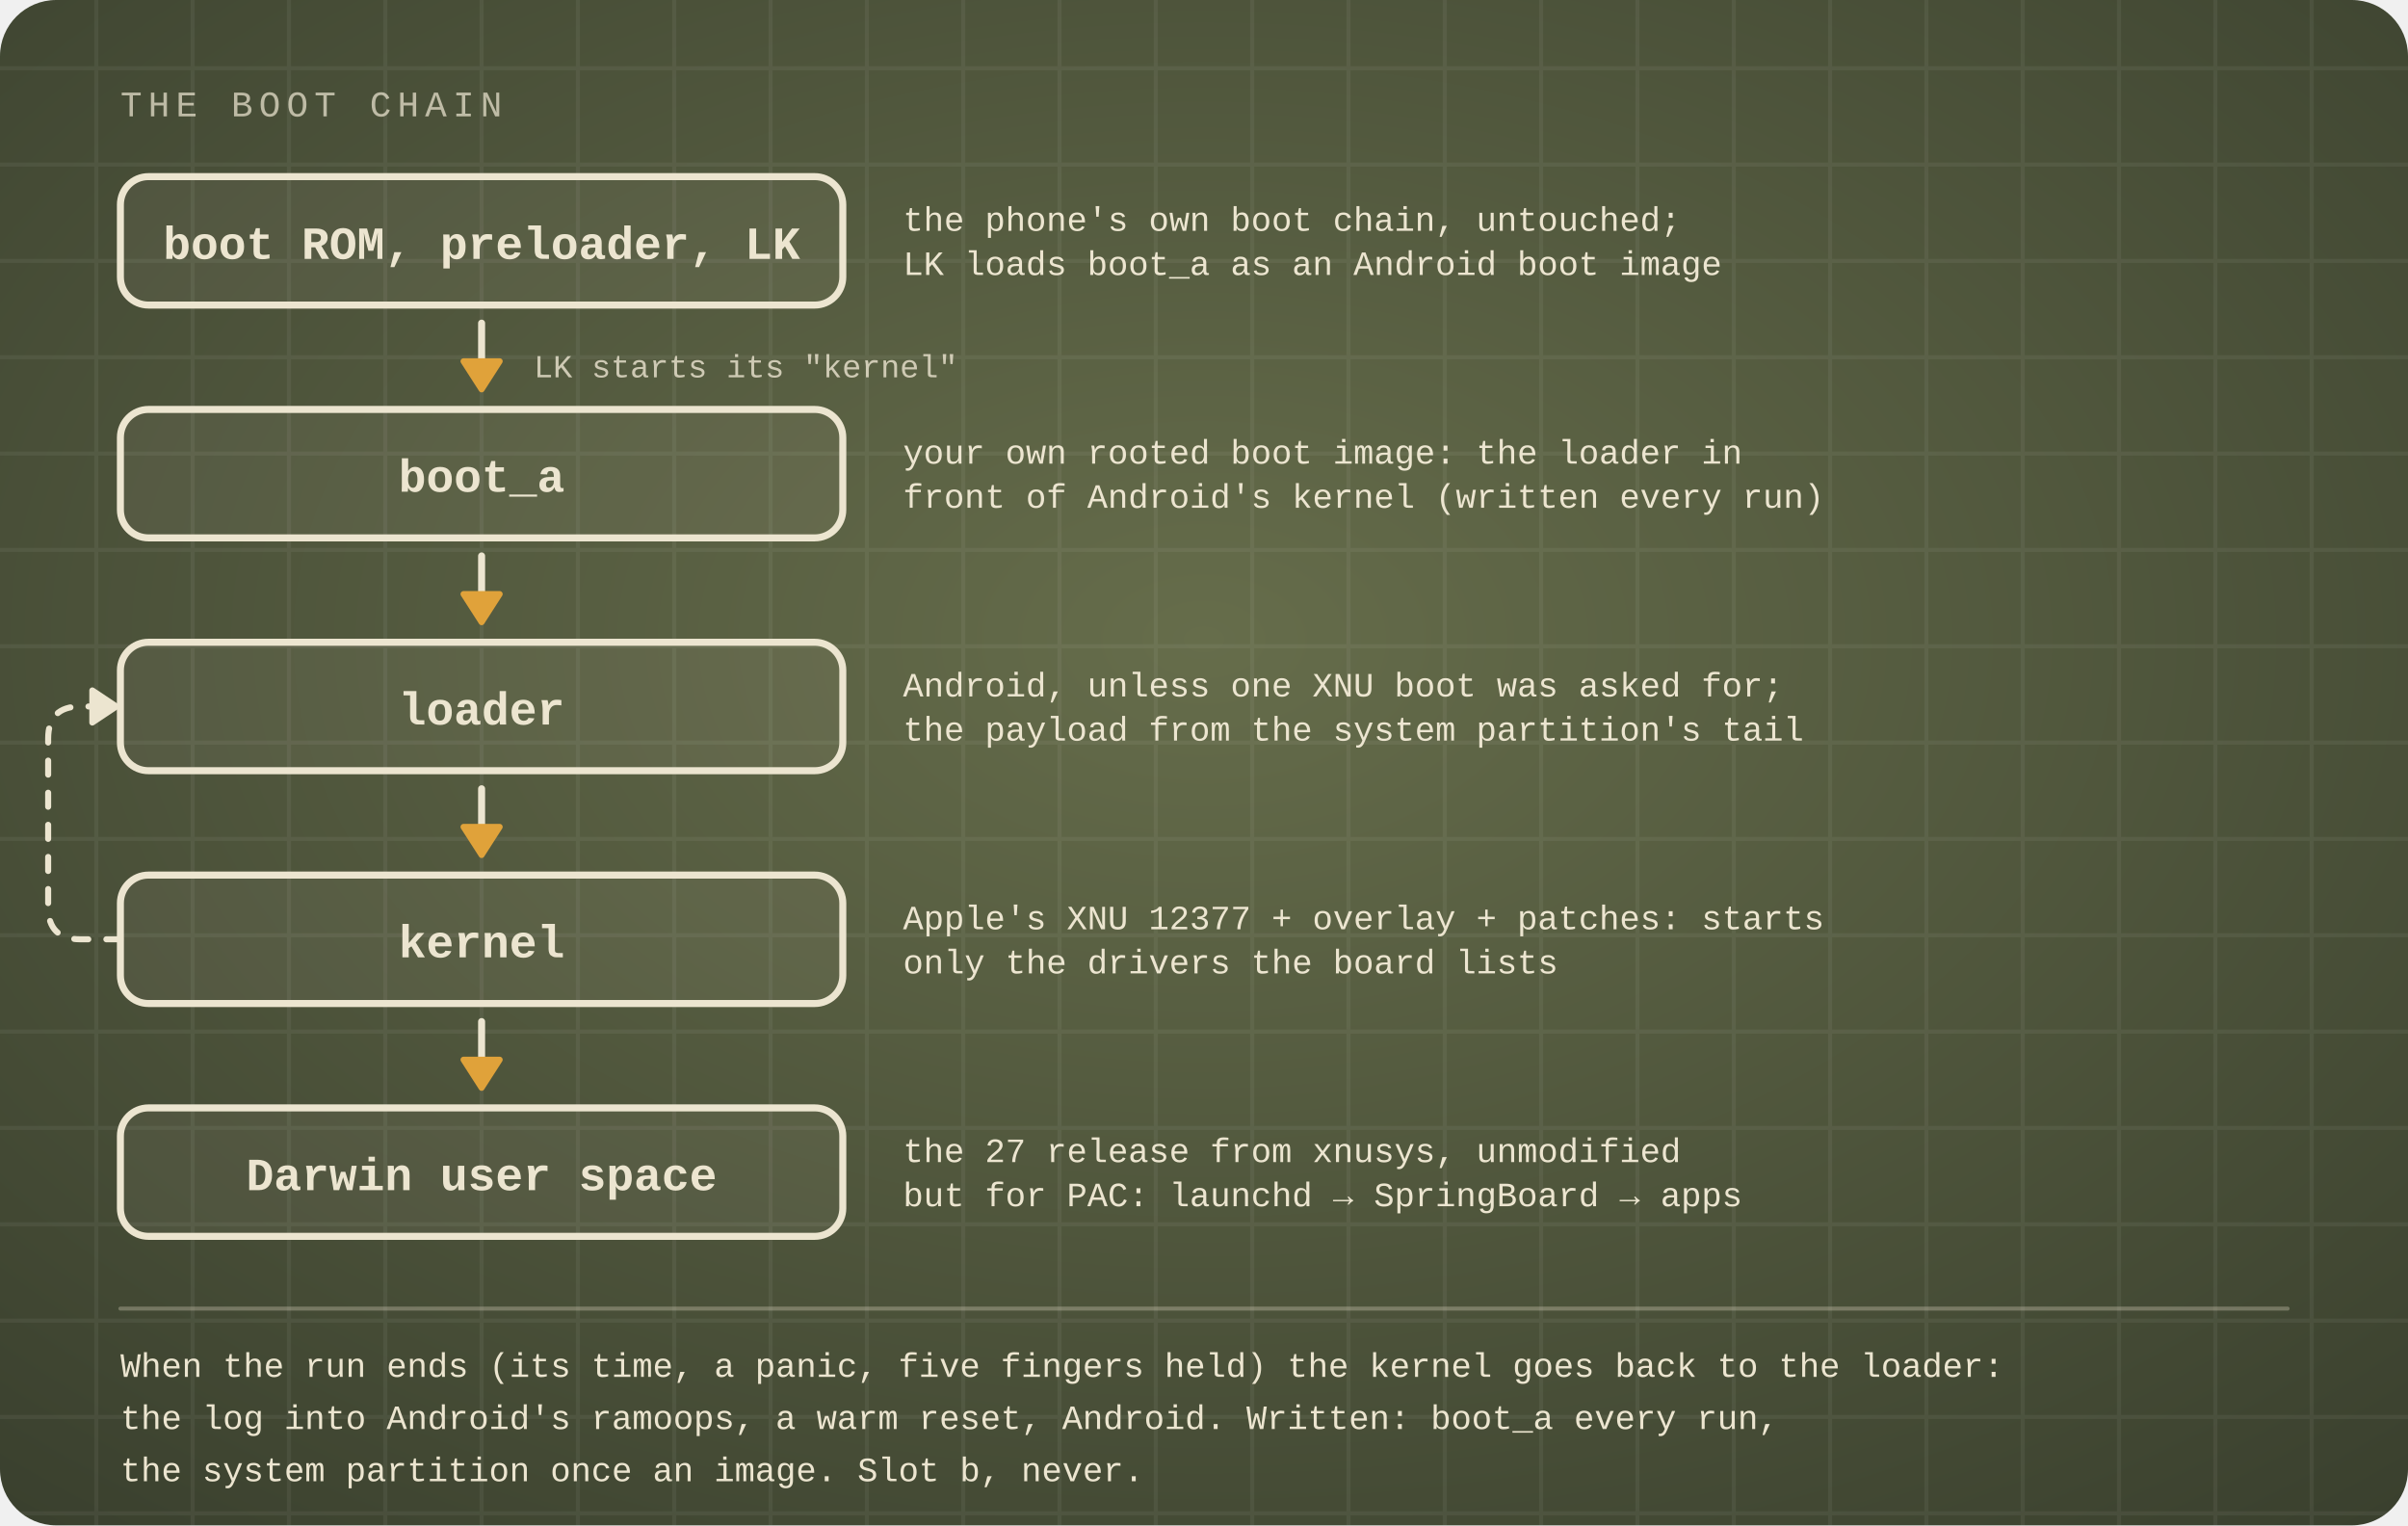
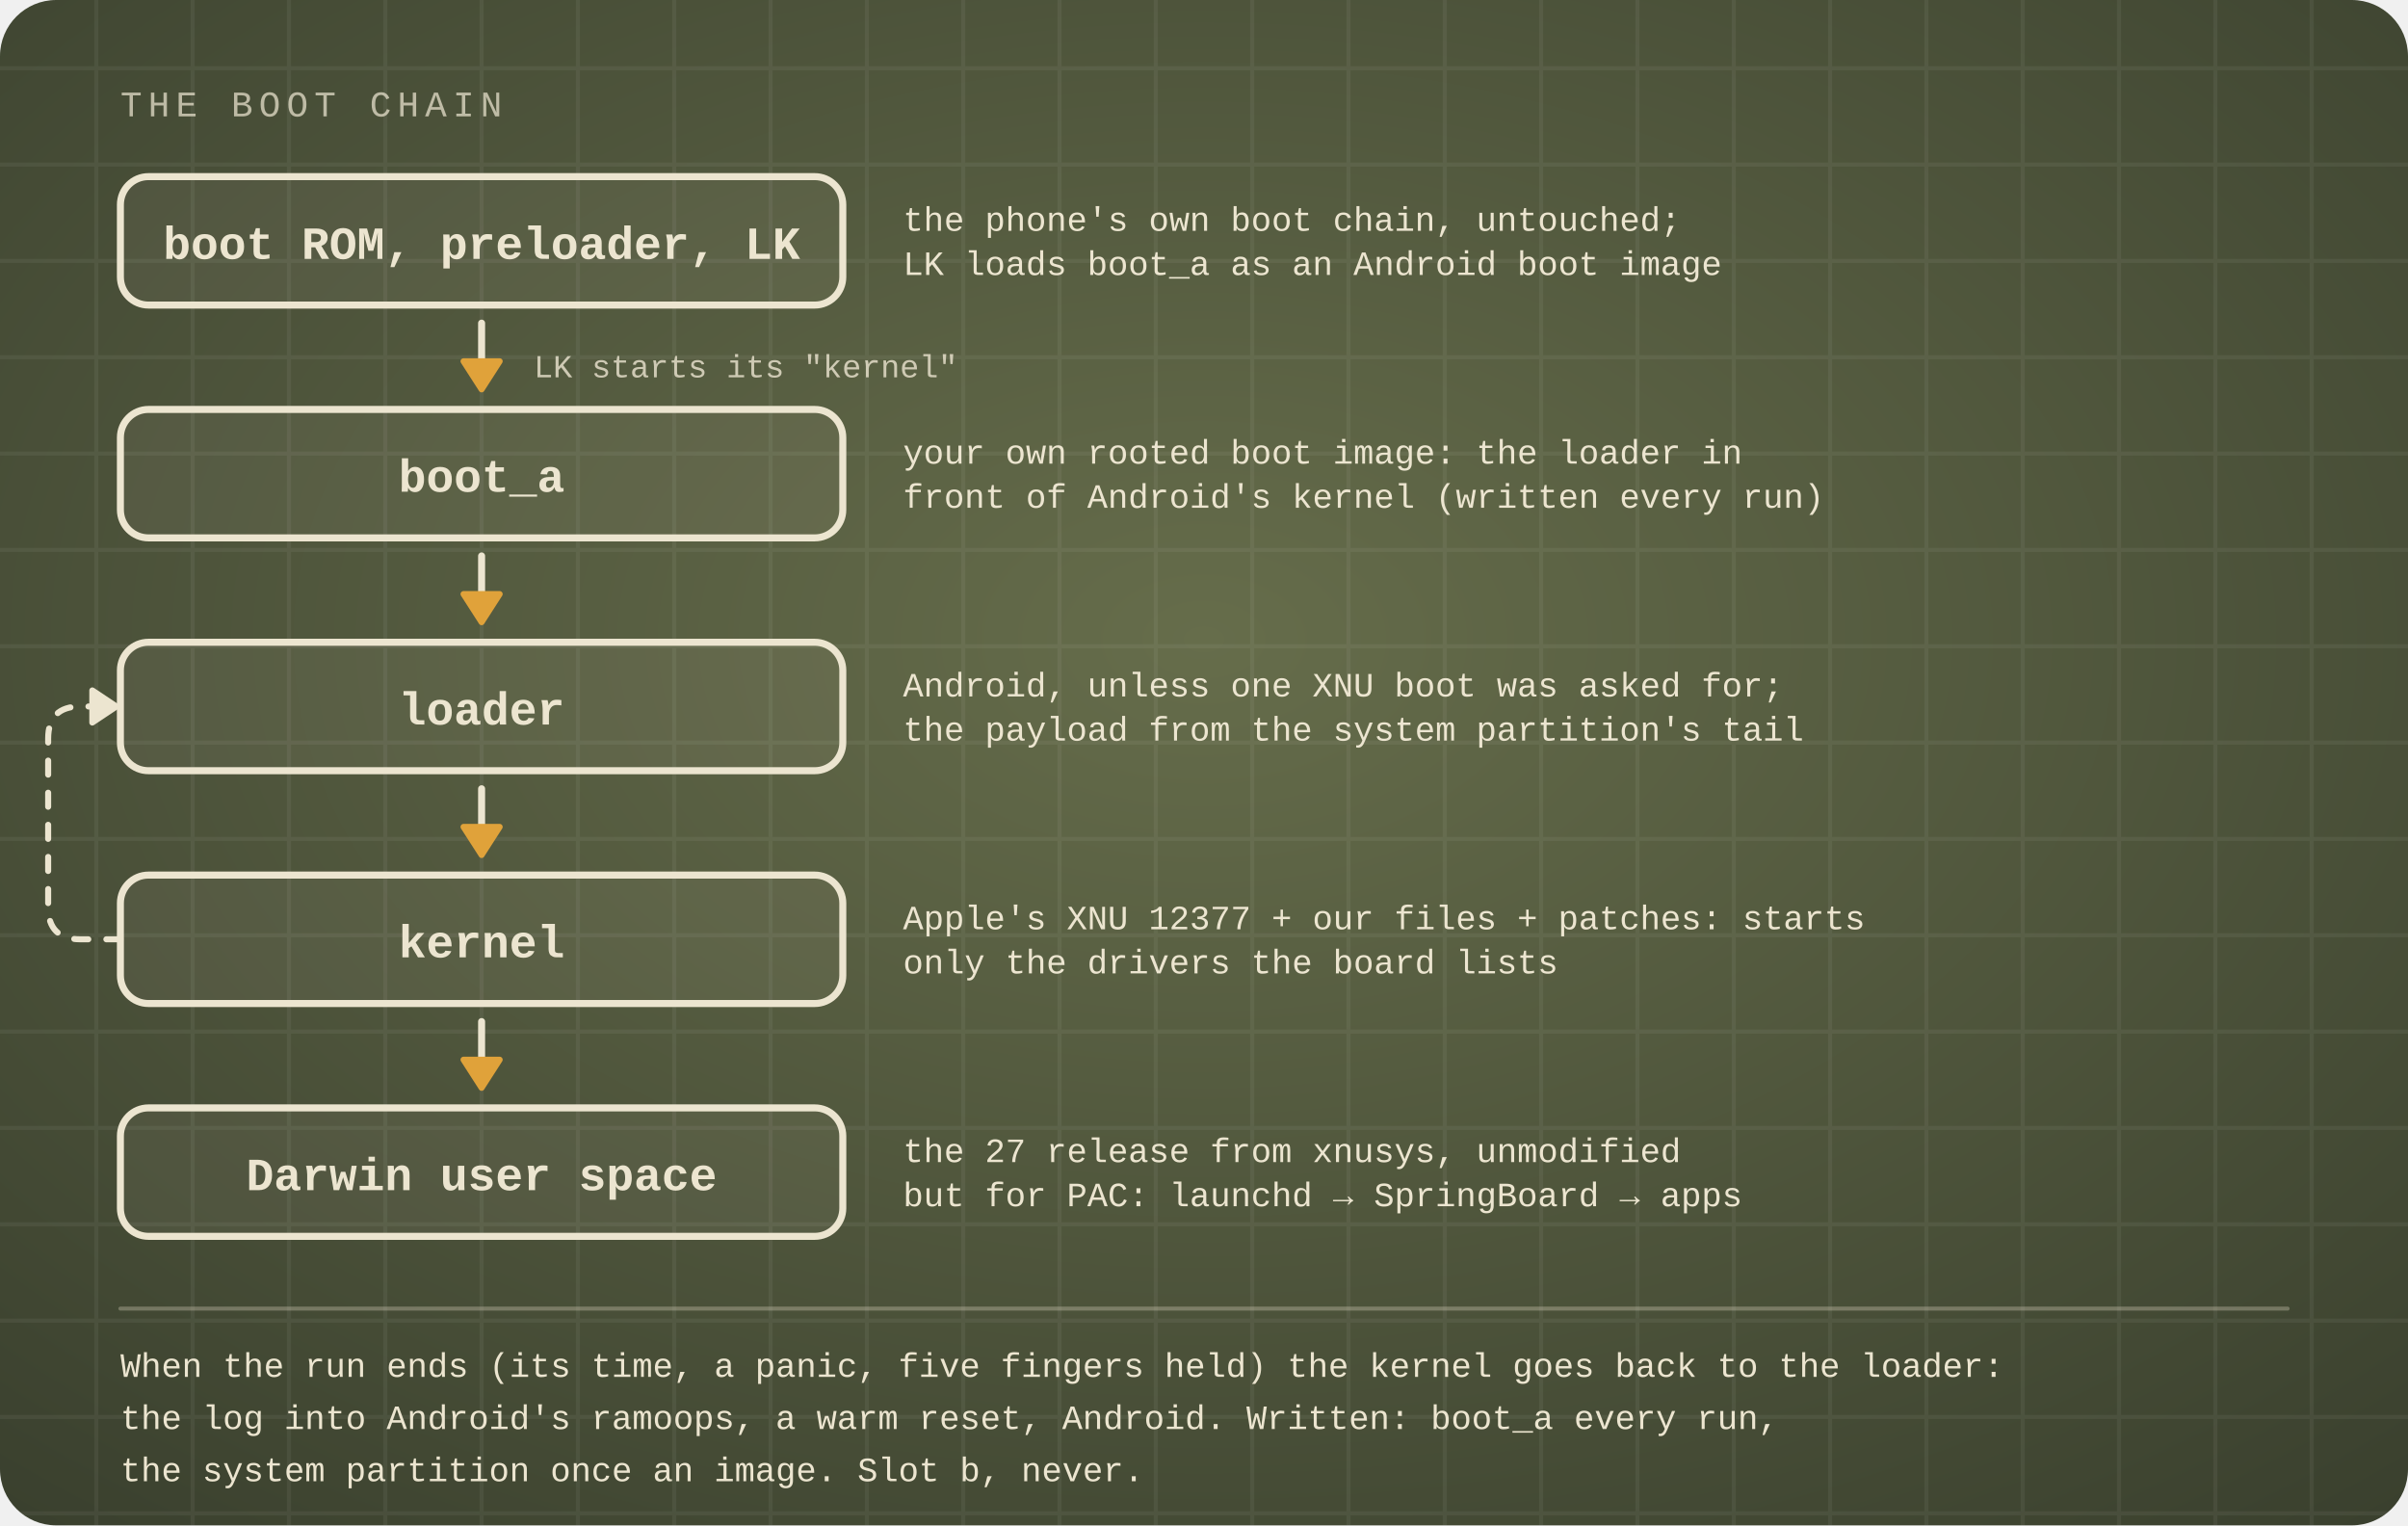
<svg xmlns="http://www.w3.org/2000/svg" viewBox="0 0 1200 760" width="1200" height="760" role="img" aria-labelledby="t">
  <defs>
    <radialGradient id="g" cx="50%" cy="42%" r="75%">
      <stop offset="0" stop-color="#666d4b" />
      <stop offset="1" stop-color="#3a402e" />
    </radialGradient>
    <clipPath id="c">
      <rect width="1200" height="760" rx="28" />
    </clipPath>
  </defs>
  <g clip-path="url(#c)">
    <rect width="1200" height="760" fill="url(#g)" />
    <path stroke="#fff" stroke-opacity=".055" stroke-width="2" d="M48 0V760M96 0V760M144 0V760M192 0V760M240 0V760M288 0V760M336 0V760M384 0V760M432 0V760M480 0V760M528 0V760M576 0V760M624 0V760M672 0V760M720 0V760M768 0V760M816 0V760M864 0V760M912 0V760M960 0V760M1008 0V760M1056 0V760M1104 0V760M1152 0V760M0 34H1200M0 82H1200M0 130H1200M0 178H1200M0 226H1200M0 274H1200M0 322H1200M0 370H1200M0 418H1200M0 466H1200M0 514H1200M0 562H1200M0 610H1200M0 658H1200M0 706H1200M0 754H1200" />
    <g fill="#ece5d0" font-family="ui-monospace, SFMono-Regular, Menlo, Consolas, 'Liberation Mono', monospace">
      <text x="60" y="58" font-size="18" letter-spacing="3" fill-opacity=".72">THE BOOT CHAIN</text>
      <g fill-opacity=".06" stroke="#ece5d0" stroke-width="3.5">
        <rect x="60" y="88" width="360" height="64" rx="14" />
        <rect x="60" y="204" width="360" height="64" rx="14" />
        <rect x="60" y="320" width="360" height="64" rx="14" />
        <rect x="60" y="436" width="360" height="64" rx="14" />
        <rect x="60" y="552" width="360" height="64" rx="14" />
      </g>
      <g font-size="23" font-weight="bold" text-anchor="middle">
        <text x="240" y="129">boot ROM, preloader, LK</text>
        <text x="240" y="245">boot_a</text>
        <text x="240" y="361">loader</text>
        <text x="240" y="477">kernel</text>
        <text x="240" y="593">Darwin user space</text>
      </g>
      <path fill="none" stroke="#ece5d0" stroke-width="3.5" stroke-linecap="round" d="M240 161V181M240 277V297M240 393V413M240 509V529" />
      <path fill="#e0a23a" stroke="#e0a23a" stroke-width="3" stroke-linejoin="round" d="M240 194l-9-14h18zM240 310l-9-14h18zM240 426l-9-14h18zM240 542l-9-14h18z" />
      <text x="266" y="188" font-size="16" fill-opacity=".8">LK starts its "kernel"</text>
      <g font-size="17">
        <text x="450" y="115">the phone's own boot chain, untouched;</text>
        <text x="450" y="137">LK loads boot_a as an Android boot image</text>
        <text x="450" y="231">your own rooted boot image: the loader in</text>
        <text x="450" y="253">front of Android's kernel (written every run)</text>
        <text x="450" y="347">Android, unless one XNU boot was asked for;</text>
        <text x="450" y="369">the payload from the system partition's tail</text>
-         <text x="450" y="463">Apple's XNU 12377 + overlay + patches: starts</text>
+         <text x="450" y="463">Apple's XNU 12377 + our files + patches: starts</text>
        <text x="450" y="485">only the drivers the board lists</text>
        <text x="450" y="579">the 27 release from xnusys, unmodified</text>
        <text x="450" y="601">but for PAC: launchd → SpringBoard → apps</text>
      </g>
      <path fill="none" stroke="#ece5d0" stroke-width="3" stroke-linecap="round" stroke-dasharray="7 9" d="M60 468H40Q24 468 24 452V368Q24 352 40 352H48" />
      <path stroke="#ece5d0" stroke-width="3" stroke-linejoin="round" d="M58 352l-12-8v16z" />
      <path stroke="#ece5d0" stroke-opacity=".3" stroke-width="2" stroke-linecap="round" d="M60 652H1140" />
      <text x="60" y="686" font-size="17">When the run ends (its time, a panic, five fingers held) the kernel goes back to the loader:</text>
      <text x="60" y="712" font-size="17">the log into Android's ramoops, a warm reset, Android. Written: boot_a every run,</text>
      <text x="60" y="738" font-size="17">the system partition once an image. Slot b, never.</text>
    </g>
  </g>
</svg>
